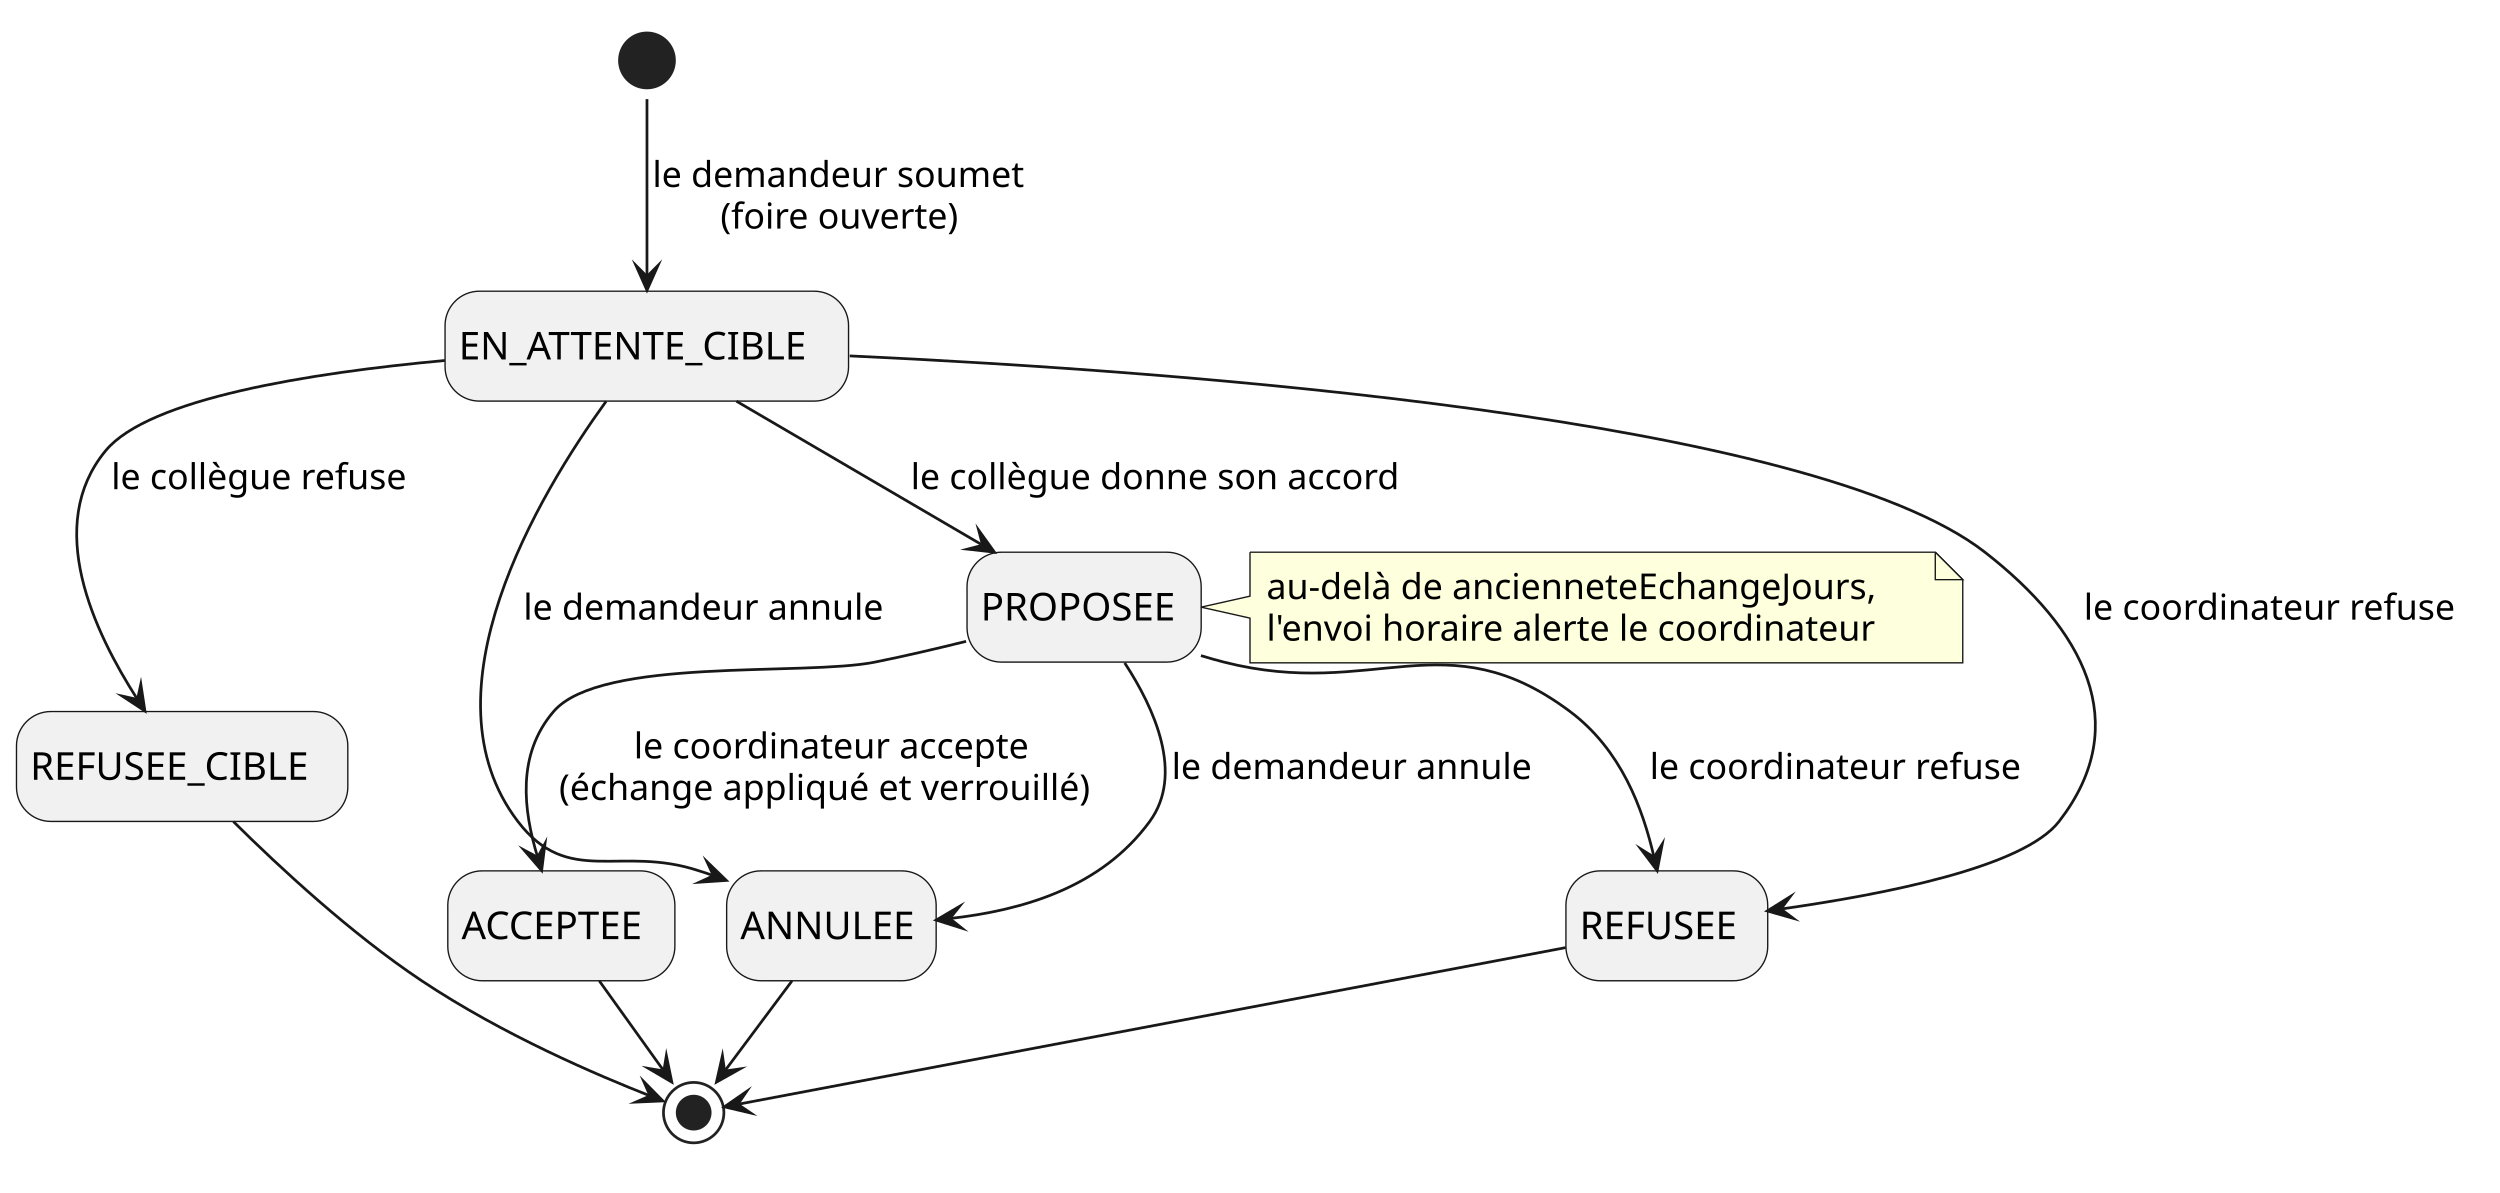
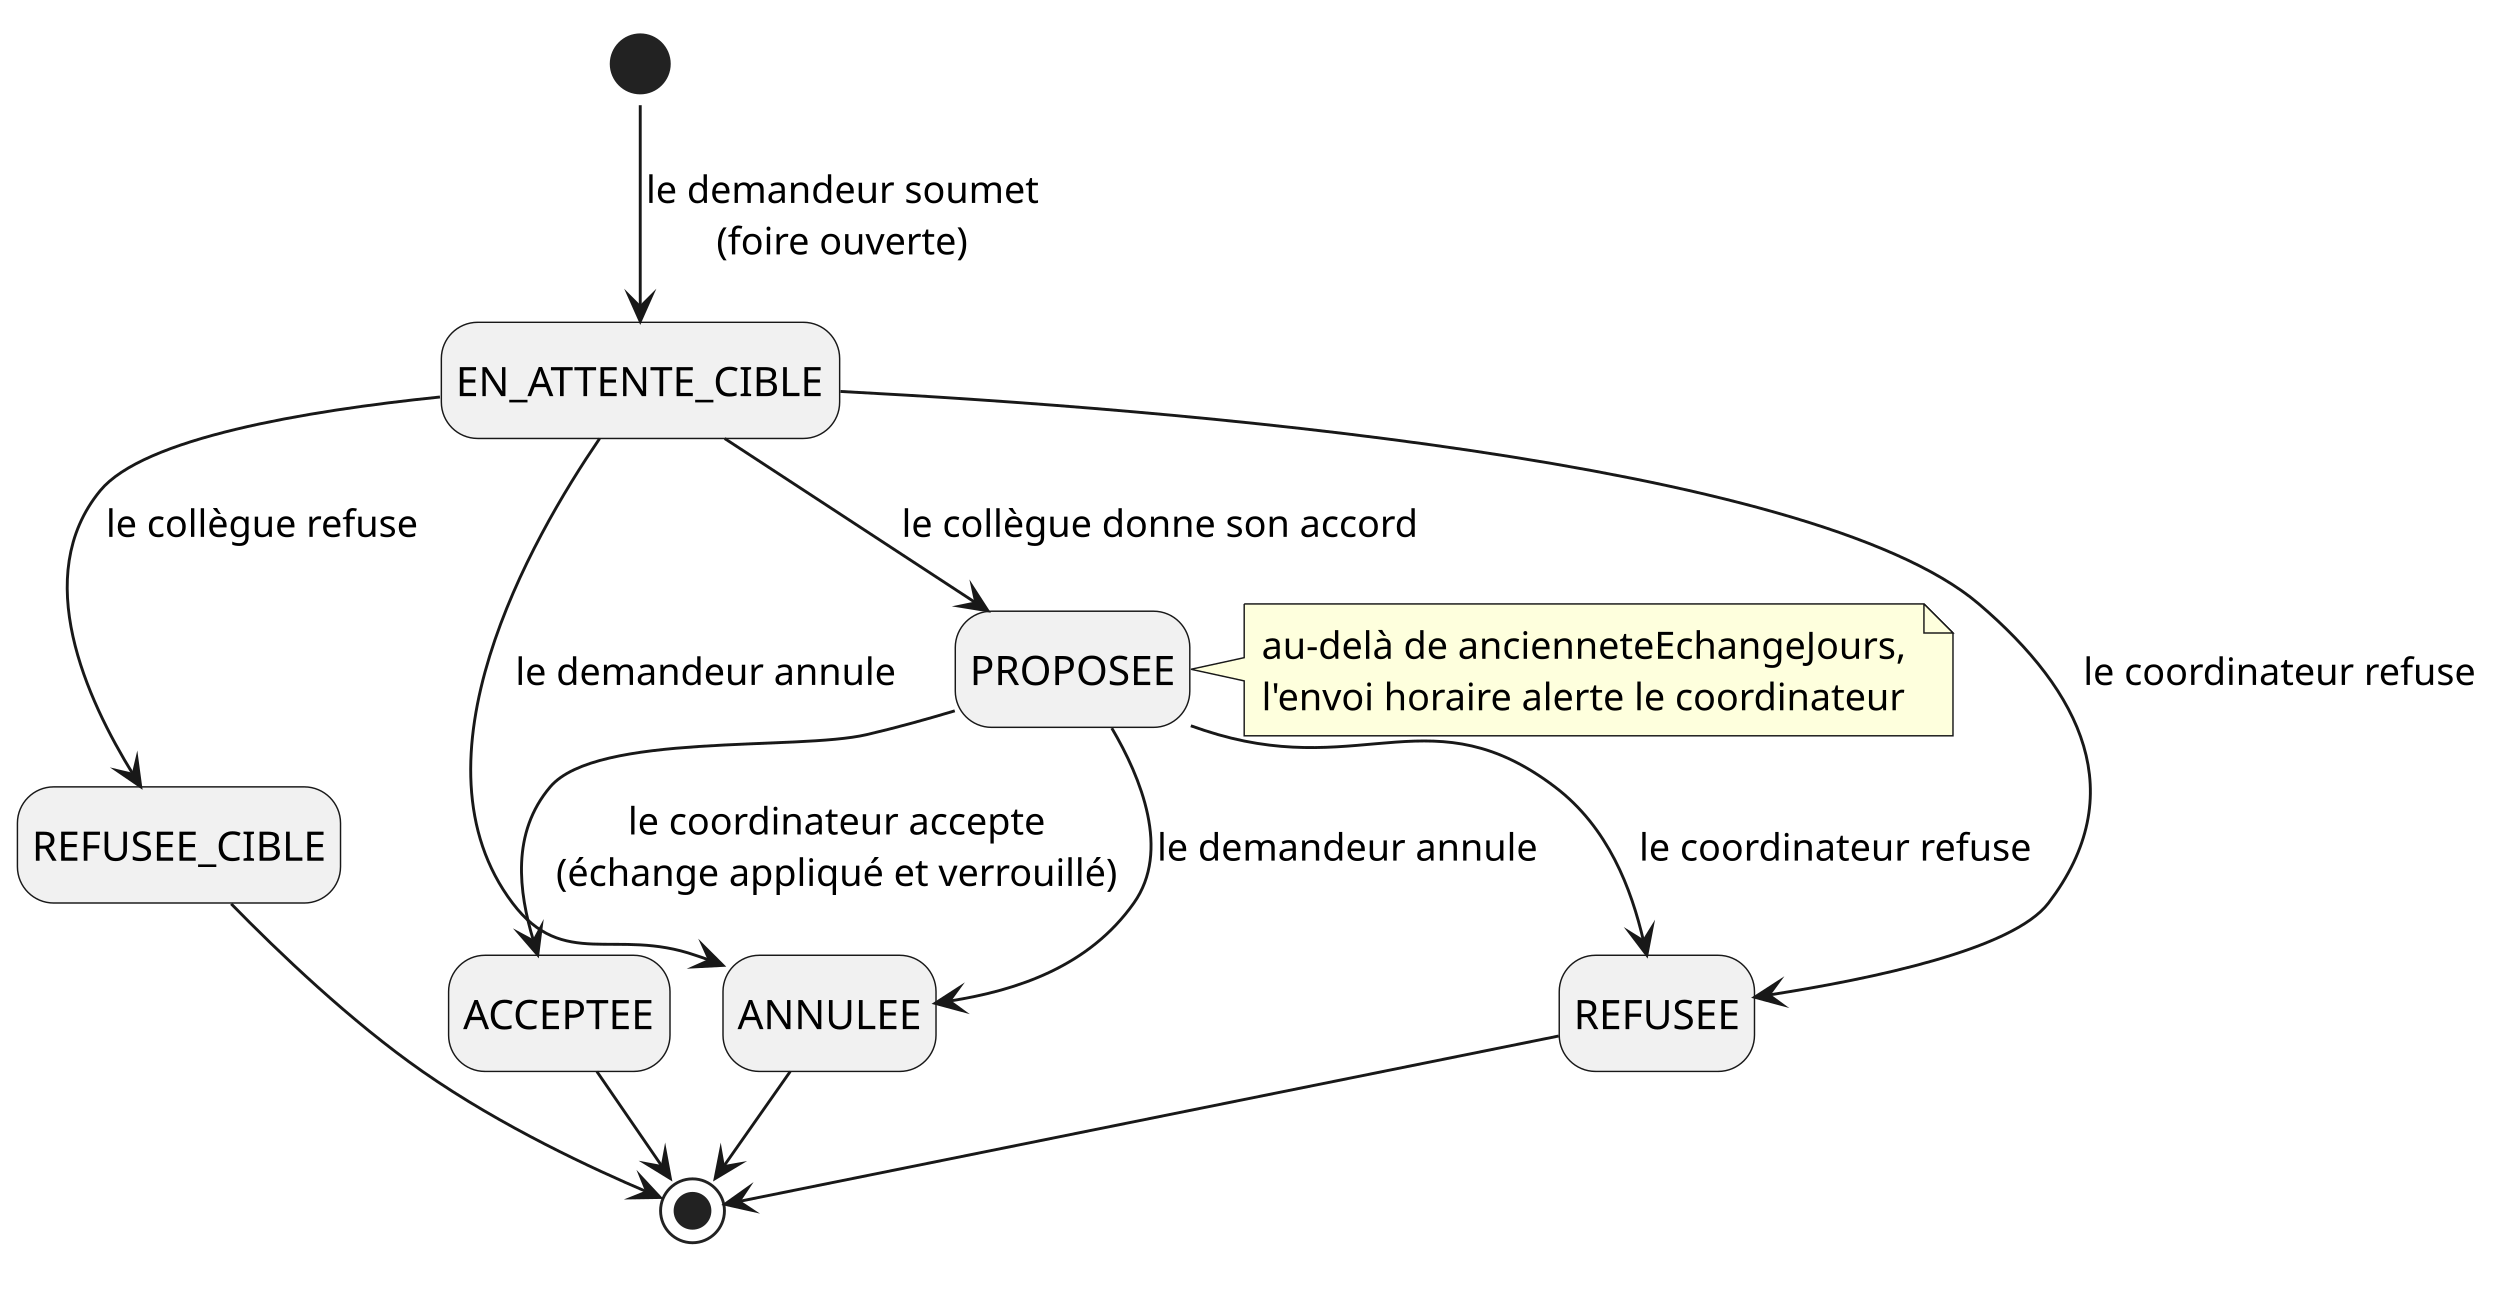
- <svg xmlns="http://www.w3.org/2000/svg" version="1.1" data-diagram-type="STATE" style="width:910px;height:434px;background:#FFFFFF;" width="910px" height="434px" viewBox="0 0 910 434" zoomAndPan="magnify" preserveAspectRatio="none" contentStyleType="text/css">
+ <svg xmlns="http://www.w3.org/2000/svg" version="1.1" data-diagram-type="STATE" style="width:861px;height:446px;background:#FFFFFF;" width="861px" height="446px" viewBox="0 0 861 446" zoomAndPan="magnify" preserveAspectRatio="none" contentStyleType="text/css">
  <defs />
  <g font-family="sans-serif" lengthAdjust="spacing">
    <g class="start_entity" data-qualified-name=".start." id="ent0001" data-source-line="7">
-       <ellipse cx="235.5" cy="22" rx="10" ry="10" fill="#222" style="stroke:#222;stroke-width:1;" />
+       <ellipse cx="220.5" cy="22" rx="10" ry="10" fill="#222" style="stroke:#222;stroke-width:1;" />
    </g>
-     <rect x="162" y="106" width="146.869" height="40" fill="#F1F1F1" style="stroke:#181818;stroke-width:0.5;" rx="12.5" ry="12.5" />
-     <text x="167" y="130.847" fill="#000" font-size="14" textLength="136.869">EN_ATTENTE_CIBLE</text>
-     <rect x="352" y="201" width="85.229" height="40" fill="#F1F1F1" style="stroke:#181818;stroke-width:0.5;" rx="12.5" ry="12.5" />
-     <text x="357" y="225.847" fill="#000" font-size="14" textLength="75.229">PROPOSEE</text>
-     <rect x="6" y="259" width="120.605" height="40" fill="#F1F1F1" style="stroke:#181818;stroke-width:0.5;" rx="12.5" ry="12.5" />
-     <text x="11" y="283.847" fill="#000" font-size="14" textLength="110.605">REFUSEE_CIBLE</text>
-     <rect x="264.5" y="317" width="76.261" height="40" fill="#F1F1F1" style="stroke:#181818;stroke-width:0.5;" rx="12.5" ry="12.5" />
-     <text x="269.5" y="341.847" fill="#000" font-size="14" textLength="66.261">ANNULEE</text>
-     <rect x="570" y="317" width="73.451" height="40" fill="#F1F1F1" style="stroke:#181818;stroke-width:0.5;" rx="12.5" ry="12.5" />
-     <text x="575" y="341.847" fill="#000" font-size="14" textLength="63.451">REFUSEE</text>
-     <rect x="163" y="317" width="82.659" height="40" fill="#F1F1F1" style="stroke:#181818;stroke-width:0.5;" rx="12.5" ry="12.5" />
-     <text x="168" y="341.847" fill="#000" font-size="14" textLength="72.659">ACCEPTEE</text>
+     <rect x="152" y="111" width="137.175" height="40" fill="#F1F1F1" style="stroke:#181818;stroke-width:0.5;" rx="12.5" ry="12.5" />
+     <text x="157" y="136.432" fill="#000" font-size="14" textLength="127.175">EN_ATTENTE_CIBLE</text>
+     <rect x="329" y="210.5" width="80.77" height="40" fill="#F1F1F1" style="stroke:#181818;stroke-width:0.5;" rx="12.5" ry="12.5" />
+     <text x="334" y="235.932" fill="#000" font-size="14" textLength="70.77">PROPOSEE</text>
+     <rect x="6" y="271" width="111.276" height="40" fill="#F1F1F1" style="stroke:#181818;stroke-width:0.5;" rx="12.5" ry="12.5" />
+     <text x="11" y="296.432" fill="#000" font-size="14" textLength="101.276">REFUSEE_CIBLE</text>
+     <rect x="249" y="329" width="73.364" height="40" fill="#F1F1F1" style="stroke:#181818;stroke-width:0.5;" rx="12.5" ry="12.5" />
+     <text x="254" y="354.432" fill="#000" font-size="14" textLength="63.364">ANNULEE</text>
+     <rect x="537" y="329" width="67.246" height="40" fill="#F1F1F1" style="stroke:#181818;stroke-width:0.5;" rx="12.5" ry="12.5" />
+     <text x="542" y="354.432" fill="#000" font-size="14" textLength="57.246">REFUSEE</text>
+     <rect x="154.5" y="329" width="76.248" height="40" fill="#F1F1F1" style="stroke:#181818;stroke-width:0.5;" rx="12.5" ry="12.5" />
+     <text x="159.5" y="354.432" fill="#000" font-size="14" textLength="66.248">ACCEPTEE</text>
    <g class="end_entity" data-qualified-name=".end." id="ent0016" data-source-line="15">
-       <ellipse cx="252.5" cy="405" rx="11" ry="11" fill="none" style="stroke:#222;stroke-width:1;" />
-       <ellipse cx="252.5" cy="405" rx="6" ry="6" fill="#222" style="stroke:#222;stroke-width:1;" />
+       <ellipse cx="238.5" cy="417" rx="11" ry="11" fill="none" style="stroke:#222;stroke-width:1;" />
+       <ellipse cx="238.5" cy="417" rx="6" ry="6" fill="#222" style="stroke:#222;stroke-width:1;" />
    </g>
    <g class="entity" data-qualified-name="GMN21" id="ent0022" data-source-line="21">
-       <path d="M455,201 L455,217 L437.176,221 L455,225 L455,241.266 A0,0 0 0 0 455,241.266 L714.443,241.266 A0,0 0 0 0 714.443,241.266 L714.443,211 L704.443,201 L455,201 A0,0 0 0 0 455,201" style="stroke:#181818;stroke-width:0.5;" fill="#FEFFDD" />
-       <path d="M704.443,201 L704.443,211 L714.443,211 L704.443,201" style="stroke:#181818;stroke-width:0.5;" fill="#FEFFDD" />
-       <text x="461" y="218.067" fill="#000" font-size="13" textLength="238.107">au-delà de ancienneteEchangeJours,</text>
-       <text x="461" y="233.2" fill="#000" font-size="13" textLength="238.443">l'envoi horaire alerte le coordinateur</text>
+       <path d="M428.5,208 L428.5,226.5 L410.154,230.5 L428.5,234.5 L428.5,253.412 A0,0 0 0 0 428.5,253.412 L672.606,253.412 A0,0 0 0 0 672.606,253.412 L672.606,218 L662.606,208 L428.5,208 A0,0 0 0 0 428.5,208" style="stroke:#181818;stroke-width:0.5;" fill="#FEFFDD" />
+       <path d="M662.606,208 L662.606,218 L672.606,218 L662.606,208" style="stroke:#181818;stroke-width:0.5;" fill="#FEFFDD" />
+       <text x="434.5" y="226.897" fill="#000" font-size="13" textLength="221.936">au-delà de ancienneteEchangeJours,</text>
+       <text x="434.5" y="244.603" fill="#000" font-size="13" textLength="223.106">l'envoi horaire alerte le coordinateur</text>
    </g>
    <g class="link" data-entity-1="ent0001" data-entity-2="ent0002" id="lnk3" data-link-type="dependency">
-       <polygon points="235.5,105.643,239.5,96.643,235.5,100.643,231.5,96.643,235.5,105.643" fill="#181818" style="stroke:#181818;stroke-width:1;stroke-linejoin:miter;stroke-miterlimit:10;" />
-       <path d="M235.5,36.084 C235.5,52.865 235.5,79.952 235.5,100.643" style="stroke:#181818;stroke-width:1;" fill="none" />
-       <text x="237.5" y="68.067" fill="#000" font-size="13" textLength="143.552">le demandeur soumet</text>
-       <text x="262.234" y="83.2" fill="#000" font-size="13" textLength="94.085">(foire ouverte)</text>
+       <polygon points="220.5,110.68,224.5,101.68,220.5,105.68,216.5,101.68,220.5,110.68" fill="#181818" style="stroke:#181818;stroke-width:1;stroke-linejoin:miter;stroke-miterlimit:10;" />
+       <path d="M220.5,36.237 C220.5,54.013 220.5,83.838 220.5,105.68" style="stroke:#181818;stroke-width:1;" fill="none" />
+       <text x="222.5" y="69.897" fill="#000" font-size="13" textLength="135.291">le demandeur soumet</text>
+       <text x="246.745" y="87.603" fill="#000" font-size="13" textLength="86.801">(foire ouverte)</text>
    </g>
    <g class="link" data-entity-1="ent0002" data-entity-2="ent0004" id="lnk5" data-link-type="dependency">
-       <polygon points="361.984,200.981,356.235,192.984,357.668,198.457,352.196,199.89,361.984,200.981" fill="#181818" style="stroke:#181818;stroke-width:1;stroke-linejoin:miter;stroke-miterlimit:10;" />
-       <path d="M268.06,146.044 C295.498,162.093 330.242,182.415 357.668,198.457" style="stroke:#181818;stroke-width:1;" fill="none" />
-       <text x="331.5" y="178.067" fill="#000" font-size="13" textLength="190.411">le collègue donne son accord</text>
+       <polygon points="340.237,210.351,334.896,202.076,336.053,207.613,330.516,208.77,340.237,210.351" fill="#181818" style="stroke:#181818;stroke-width:1;stroke-linejoin:miter;stroke-miterlimit:10;" />
+       <path d="M249.582,151.03 C275.752,168.155 309.828,190.453 336.053,207.613" style="stroke:#181818;stroke-width:1;" fill="none" />
+       <text x="310.5" y="184.897" fill="#000" font-size="13" textLength="178.1">le collègue donne son accord</text>
    </g>
    <g class="link" data-entity-1="ent0002" data-entity-2="ent0006" id="lnk7" data-link-type="dependency">
-       <polygon points="52.753,258.804,51.258,249.069,50.052,254.596,44.525,253.39,52.753,258.804" fill="#181818" style="stroke:#181818;stroke-width:1;stroke-linejoin:miter;stroke-miterlimit:10;" />
-       <path d="M161.96,131.213 C112.749,135.746 54.221,145.052 38.5,164 C15.857,191.291 34.229,229.94 50.052,254.596" style="stroke:#181818;stroke-width:1;" fill="none" />
-       <text x="40.5" y="178.067" fill="#000" font-size="13" textLength="115.616">le collègue refuse</text>
+       <polygon points="48.469,270.957,47.154,261.196,45.846,266.7,40.343,265.392,48.469,270.957" fill="#181818" style="stroke:#181818;stroke-width:1;stroke-linejoin:miter;stroke-miterlimit:10;" />
+       <path d="M151.519,136.727 C104.936,141.522 49.33,150.93 34.5,169 C10.332,198.449 29.868,240.762 45.846,266.7" style="stroke:#181818;stroke-width:1;" fill="none" />
+       <text x="36.5" y="184.897" fill="#000" font-size="13" textLength="107.718">le collègue refuse</text>
    </g>
    <g class="link" data-entity-1="ent0002" data-entity-2="ent0008" id="lnk9" data-link-type="dependency">
-       <polygon points="264.388,320.473,257.318,313.617,259.694,318.75,254.561,321.127,264.388,320.473" fill="#181818" style="stroke:#181818;stroke-width:1;stroke-linejoin:miter;stroke-miterlimit:10;" />
-       <path d="M220.62,146.082 C195.981,180.154 152.799,252.258 188.5,299 C206.955,323.163 225.654,307.39 254.5,317 C257.731,318.076 256.367,317.529 259.694,318.75" style="stroke:#181818;stroke-width:1;" fill="none" />
-       <text x="190.5" y="225.567" fill="#000" font-size="13" textLength="139.122">le demandeur annule</text>
+       <polygon points="248.986,332.48,242.013,325.524,244.317,330.691,239.15,332.994,248.986,332.48" fill="#181818" style="stroke:#181818;stroke-width:1;stroke-linejoin:miter;stroke-miterlimit:10;" />
+       <path d="M206.5,151.046 C182.525,186.183 139.596,262.075 176.5,311 C194.036,334.248 211.998,319.426 239.5,329 C242.601,330.079 241.126,329.468 244.317,330.691" style="stroke:#181818;stroke-width:1;" fill="none" />
+       <text x="177.5" y="235.897" fill="#000" font-size="13" textLength="131.066">le demandeur annule</text>
    </g>
    <g class="link" data-entity-1="ent0002" data-entity-2="ent0010" id="lnk11" data-link-type="dependency">
-       <polygon points="643.297,331.591,652.771,334.284,648.248,330.887,651.645,326.364,643.297,331.591" fill="#181818" style="stroke:#181818;stroke-width:1;stroke-linejoin:miter;stroke-miterlimit:10;" />
-       <path d="M309.294,129.549 C429.244,135.088 659.481,151.958 722.5,201 C758.154,228.747 777.157,263.276 749.5,299 C736.588,315.678 686.175,325.496 648.248,330.887" style="stroke:#181818;stroke-width:1;" fill="none" />
-       <text x="758.5" y="225.567" fill="#000" font-size="13" textLength="143.952">le coordinateur refuse</text>
+       <polygon points="604.288,343.443,613.799,346.003,609.228,342.67,612.562,338.099,604.288,343.443" fill="#181818" style="stroke:#181818;stroke-width:1;stroke-linejoin:miter;stroke-miterlimit:10;" />
+       <path d="M289.429,134.812 C403.238,140.82 623.643,158.65 681.5,208 C717.262,238.504 734.008,273.628 705.5,311 C693.267,327.037 645.075,337.061 609.228,342.67" style="stroke:#181818;stroke-width:1;" fill="none" />
+       <text x="717.5" y="235.897" fill="#000" font-size="13" textLength="135.655">le coordinateur refuse</text>
    </g>
    <g class="link" data-entity-1="ent0004" data-entity-2="ent0012" id="lnk13" data-link-type="dependency">
-       <polygon points="197.163,316.85,198.379,307.077,195.712,312.065,190.723,309.398,197.163,316.85" fill="#181818" style="stroke:#181818;stroke-width:1;stroke-linejoin:miter;stroke-miterlimit:10;" />
-       <path d="M351.651,233.447 C340.873,236.123 329.299,238.824 318.5,241 C292.712,246.196 218.629,239.035 201.5,259 C187.998,274.738 190.495,294.861 195.712,312.065" style="stroke:#181818;stroke-width:1;" fill="none" />
-       <text x="230.719" y="276.067" fill="#000" font-size="13" textLength="154.629">le coordinateur accepte</text>
-       <text x="203.5" y="291.2" fill="#000" font-size="13" textLength="209.066">(échange appliqué et verrouillé)</text>
+       <polygon points="185.203,328.885,186.43,319.113,183.758,324.098,178.772,321.426,185.203,328.885" fill="#181818" style="stroke:#181818;stroke-width:1;stroke-linejoin:miter;stroke-miterlimit:10;" />
+       <path d="M328.822,244.811 C318.964,247.761 308.409,250.692 298.5,253 C274.59,258.569 205.383,252.279 189.5,271 C176.085,286.812 178.569,306.918 183.758,324.098" style="stroke:#181818;stroke-width:1;" fill="none" />
+       <text x="216.265" y="287.397" fill="#000" font-size="13" textLength="144.014">le coordinateur accepte</text>
+       <text x="191.5" y="305.103" fill="#000" font-size="13" textLength="193.544">(échange appliqué et verrouillé)</text>
    </g>
    <g class="link" data-entity-1="ent0004" data-entity-2="ent0010" id="lnk14" data-link-type="dependency">
-       <polygon points="603.203,316.904,605.067,307.233,602.073,312.033,597.273,309.039,603.203,316.904" fill="#181818" style="stroke:#181818;stroke-width:1;stroke-linejoin:miter;stroke-miterlimit:10;" />
-       <path d="M437.14,238.643 C439.949,239.504 442.753,240.301 445.5,241 C500.32,254.955 526.229,225.08 571.5,259 C590.067,272.912 597.919,294.111 602.073,312.033" style="stroke:#181818;stroke-width:1;" fill="none" />
-       <text x="600.5" y="283.567" fill="#000" font-size="13" textLength="143.952">le coordinateur refuse</text>
+       <polygon points="567.166,328.953,569.011,319.278,566.027,324.084,561.221,321.1,567.166,328.953" fill="#181818" style="stroke:#181818;stroke-width:1;stroke-linejoin:miter;stroke-miterlimit:10;" />
+       <path d="M410.123,249.96 C413.263,251.081 416.412,252.112 419.5,253 C469.64,267.419 493.937,239.465 535.5,271 C553.983,285.024 561.845,306.199 566.027,324.084" style="stroke:#181818;stroke-width:1;" fill="none" />
+       <text x="564.5" y="296.397" fill="#000" font-size="13" textLength="135.655">le coordinateur refuse</text>
    </g>
    <g class="link" data-entity-1="ent0004" data-entity-2="ent0008" id="lnk15" data-link-type="dependency">
-       <polygon points="340.768,334.91,350.161,337.872,345.736,334.347,349.261,329.922,340.768,334.91" fill="#181818" style="stroke:#181818;stroke-width:1;stroke-linejoin:miter;stroke-miterlimit:10;" />
-       <path d="M409.382,241.29 C420.241,257.892 431.057,281.815 418.5,299 C400.854,323.151 372.243,331.345 345.736,334.347" style="stroke:#181818;stroke-width:1;" fill="none" />
-       <text x="426.5" y="283.567" fill="#000" font-size="13" textLength="139.122">le demandeur annule</text>
+       <polygon points="322.038,345.539,331.548,348.099,326.977,344.766,330.31,340.195,322.038,345.539" fill="#181818" style="stroke:#181818;stroke-width:1;stroke-linejoin:miter;stroke-miterlimit:10;" />
+       <path d="M382.894,250.76 C393.022,267.932 403.202,293.057 390.5,311 C375.089,332.77 350.721,341.047 326.977,344.766" style="stroke:#181818;stroke-width:1;" fill="none" />
+       <text x="398.5" y="296.397" fill="#000" font-size="13" textLength="131.066">le demandeur annule</text>
    </g>
    <g class="link" data-entity-1="ent0012" data-entity-2="ent0016" id="lnk17" data-link-type="dependency">
-       <polygon points="244.543,393.894,242.554,384.248,241.632,389.829,236.05,388.907,244.543,393.894" fill="#181818" style="stroke:#181818;stroke-width:1;stroke-linejoin:miter;stroke-miterlimit:10;" />
-       <path d="M218.126,357.02 C226.663,368.936 234.456,379.814 241.632,389.829" style="stroke:#181818;stroke-width:1;" fill="none" />
+       <polygon points="230.875,405.894,229.079,396.21,228.045,401.772,222.483,400.738,230.875,405.894" fill="#181818" style="stroke:#181818;stroke-width:1;stroke-linejoin:miter;stroke-miterlimit:10;" />
+       <path d="M205.559,369.02 C213.74,380.936 221.169,391.756 228.045,401.772" style="stroke:#181818;stroke-width:1;" fill="none" />
    </g>
    <g class="link" data-entity-1="ent0010" data-entity-2="ent0016" id="lnk18" data-link-type="dependency">
-       <polygon points="263.661,402.888,273.248,405.144,268.573,401.958,271.76,397.284,263.661,402.888" fill="#181818" style="stroke:#181818;stroke-width:1;stroke-linejoin:miter;stroke-miterlimit:10;" />
-       <path d="M569.949,344.918 C491.515,359.763 315.302,393.114 268.573,401.958" style="stroke:#181818;stroke-width:1;" fill="none" />
+       <polygon points="249.619,414.756,259.232,416.897,254.52,413.767,257.65,409.055,249.619,414.756" fill="#181818" style="stroke:#181818;stroke-width:1;stroke-linejoin:miter;stroke-miterlimit:10;" />
+       <path d="M536.839,356.793 C463.975,371.498 299.478,404.694 254.52,413.767" style="stroke:#181818;stroke-width:1;" fill="none" />
    </g>
    <g class="link" data-entity-1="ent0006" data-entity-2="ent0016" id="lnk19" data-link-type="dependency">
-       <polygon points="241.278,400.737,234.366,393.721,236.625,398.907,231.439,401.166,241.278,400.737" fill="#181818" style="stroke:#181818;stroke-width:1;stroke-linejoin:miter;stroke-miterlimit:10;" />
-       <path d="M84.948,299.051 C101.761,315.722 127.822,339.882 153.5,357 C183.221,376.813 217.693,391.463 236.625,398.907" style="stroke:#181818;stroke-width:1;" fill="none" />
+       <polygon points="227.369,412.41,220.657,405.202,222.769,410.45,217.521,412.562,227.369,412.41" fill="#181818" style="stroke:#181818;stroke-width:1;stroke-linejoin:miter;stroke-miterlimit:10;" />
+       <path d="M79.616,311.279 C95.85,327.874 120.839,351.793 145.5,369 C173.067,388.234 204.759,402.776 222.769,410.45" style="stroke:#181818;stroke-width:1;" fill="none" />
    </g>
    <g class="link" data-entity-1="ent0008" data-entity-2="ent0016" id="lnk20" data-link-type="dependency">
-       <polygon points="260.788,393.894,269.377,389.073,263.778,389.887,262.965,384.289,260.788,393.894" fill="#181818" style="stroke:#181818;stroke-width:1;stroke-linejoin:miter;stroke-miterlimit:10;" />
-       <path d="M288.306,357.02 C279.413,368.936 271.253,379.871 263.778,389.887" style="stroke:#181818;stroke-width:1;" fill="none" />
+       <polygon points="246.291,405.894,254.734,400.823,249.162,401.801,248.185,396.229,246.291,405.894" fill="#181818" style="stroke:#181818;stroke-width:1;stroke-linejoin:miter;stroke-miterlimit:10;" />
+       <path d="M272.157,369.02 C263.799,380.936 256.188,391.785 249.162,401.801" style="stroke:#181818;stroke-width:1;" fill="none" />
    </g>
  </g>
</svg>
